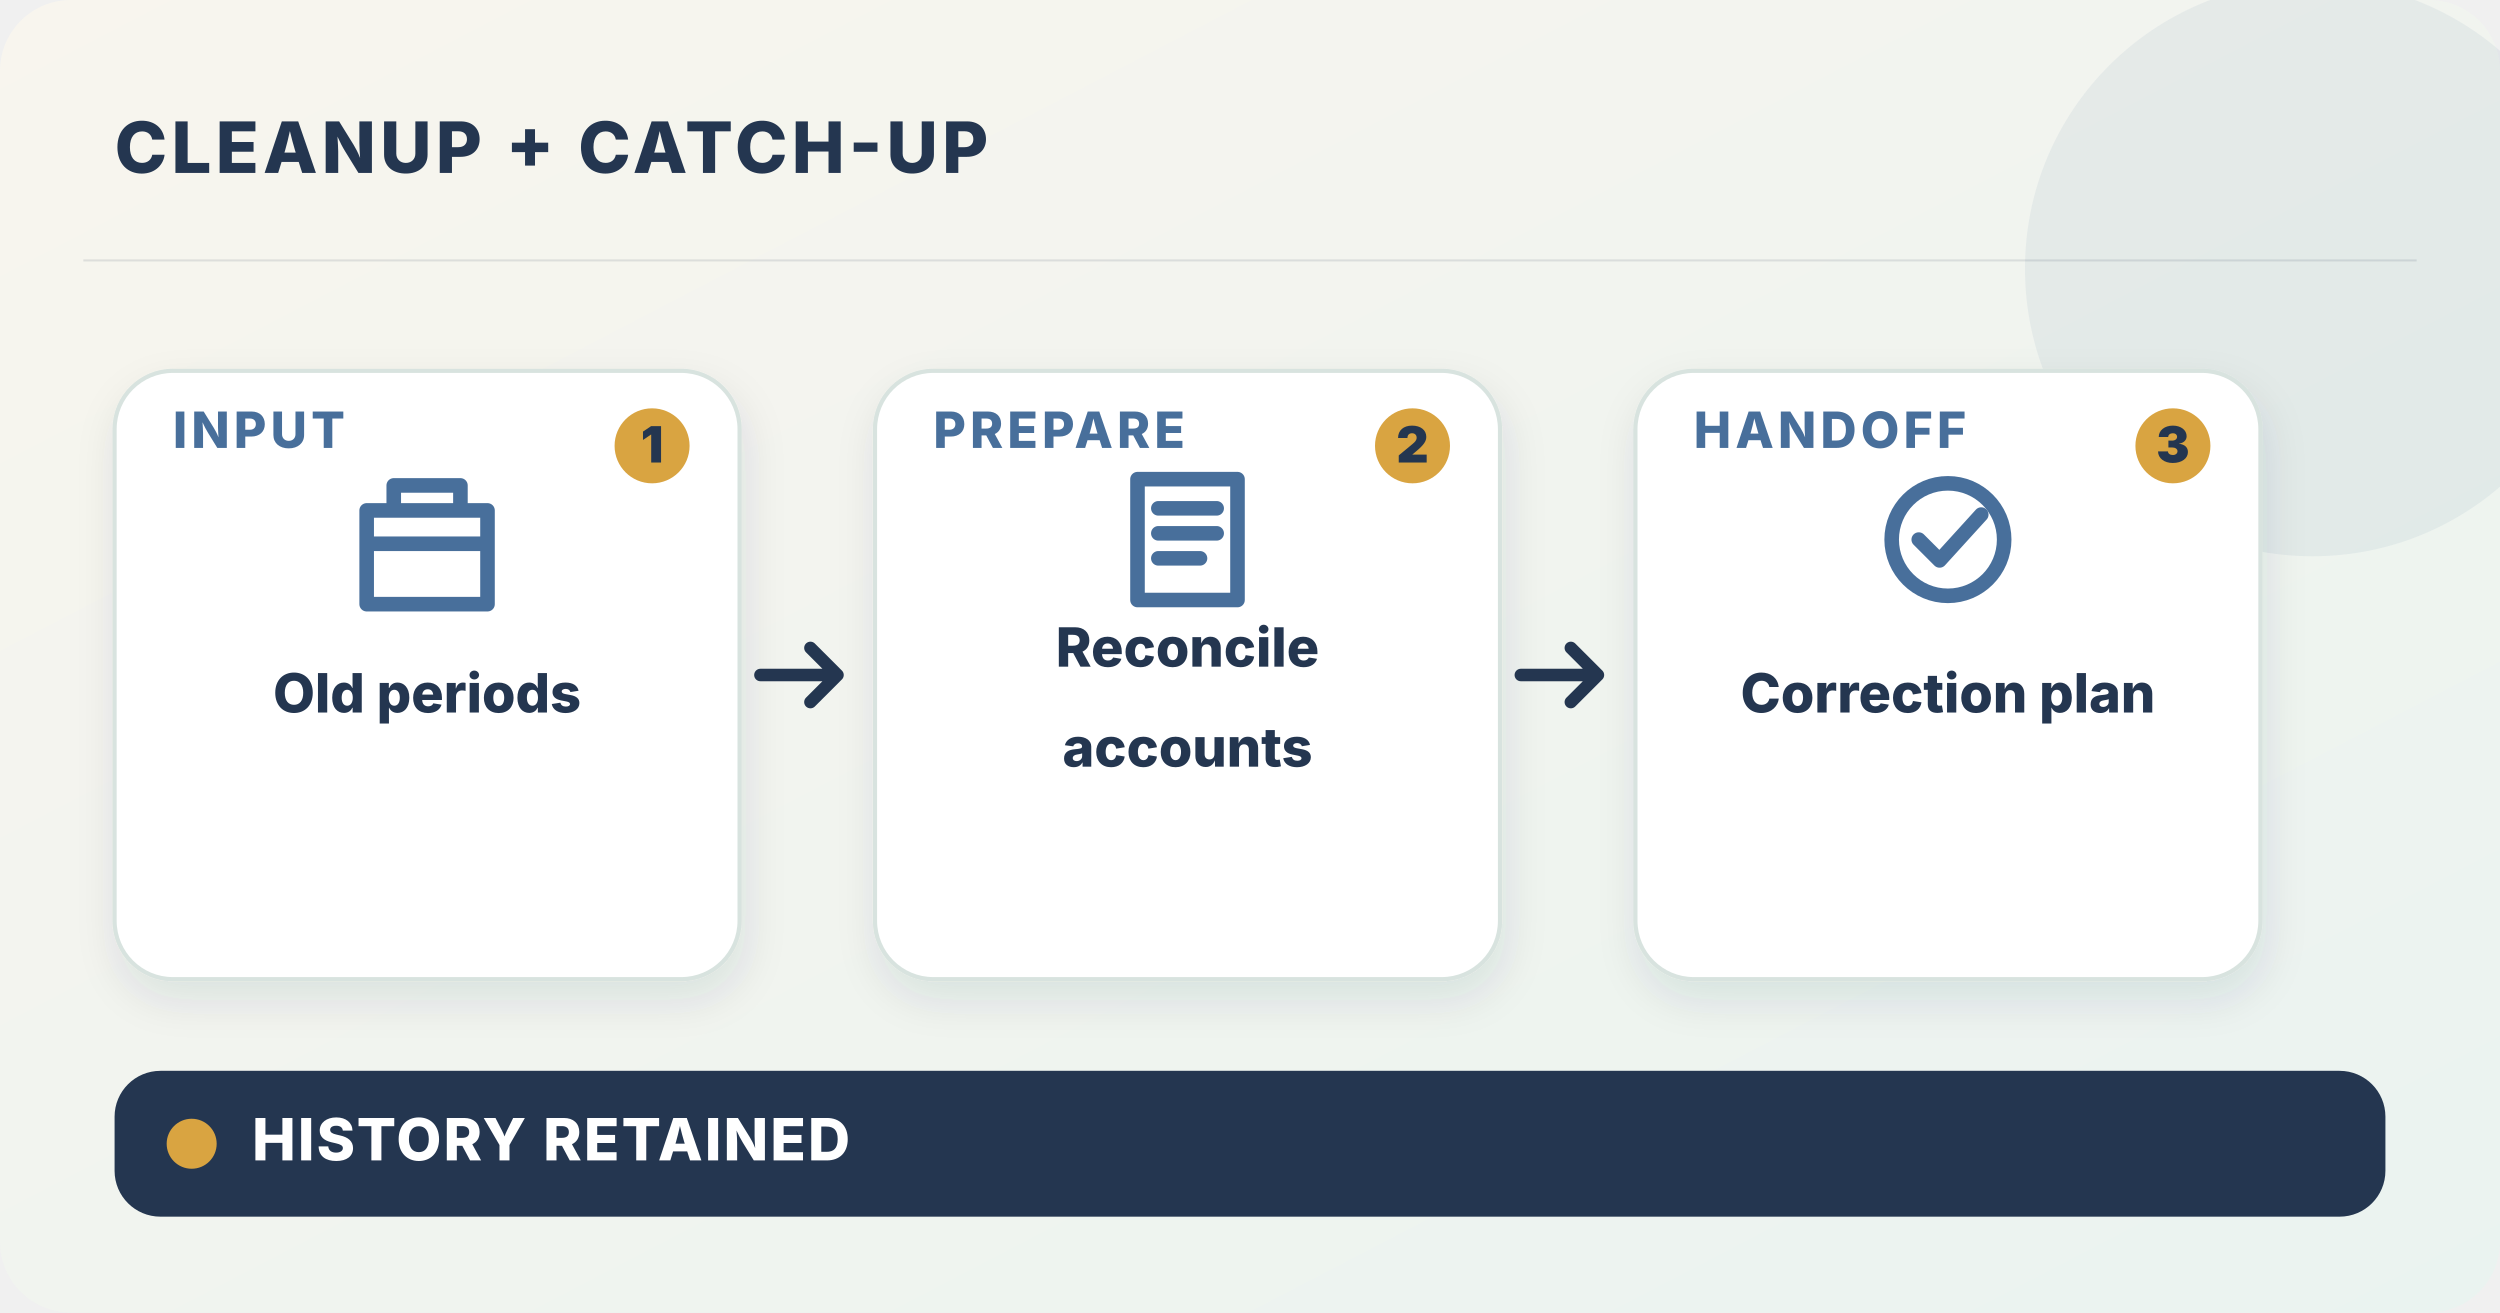
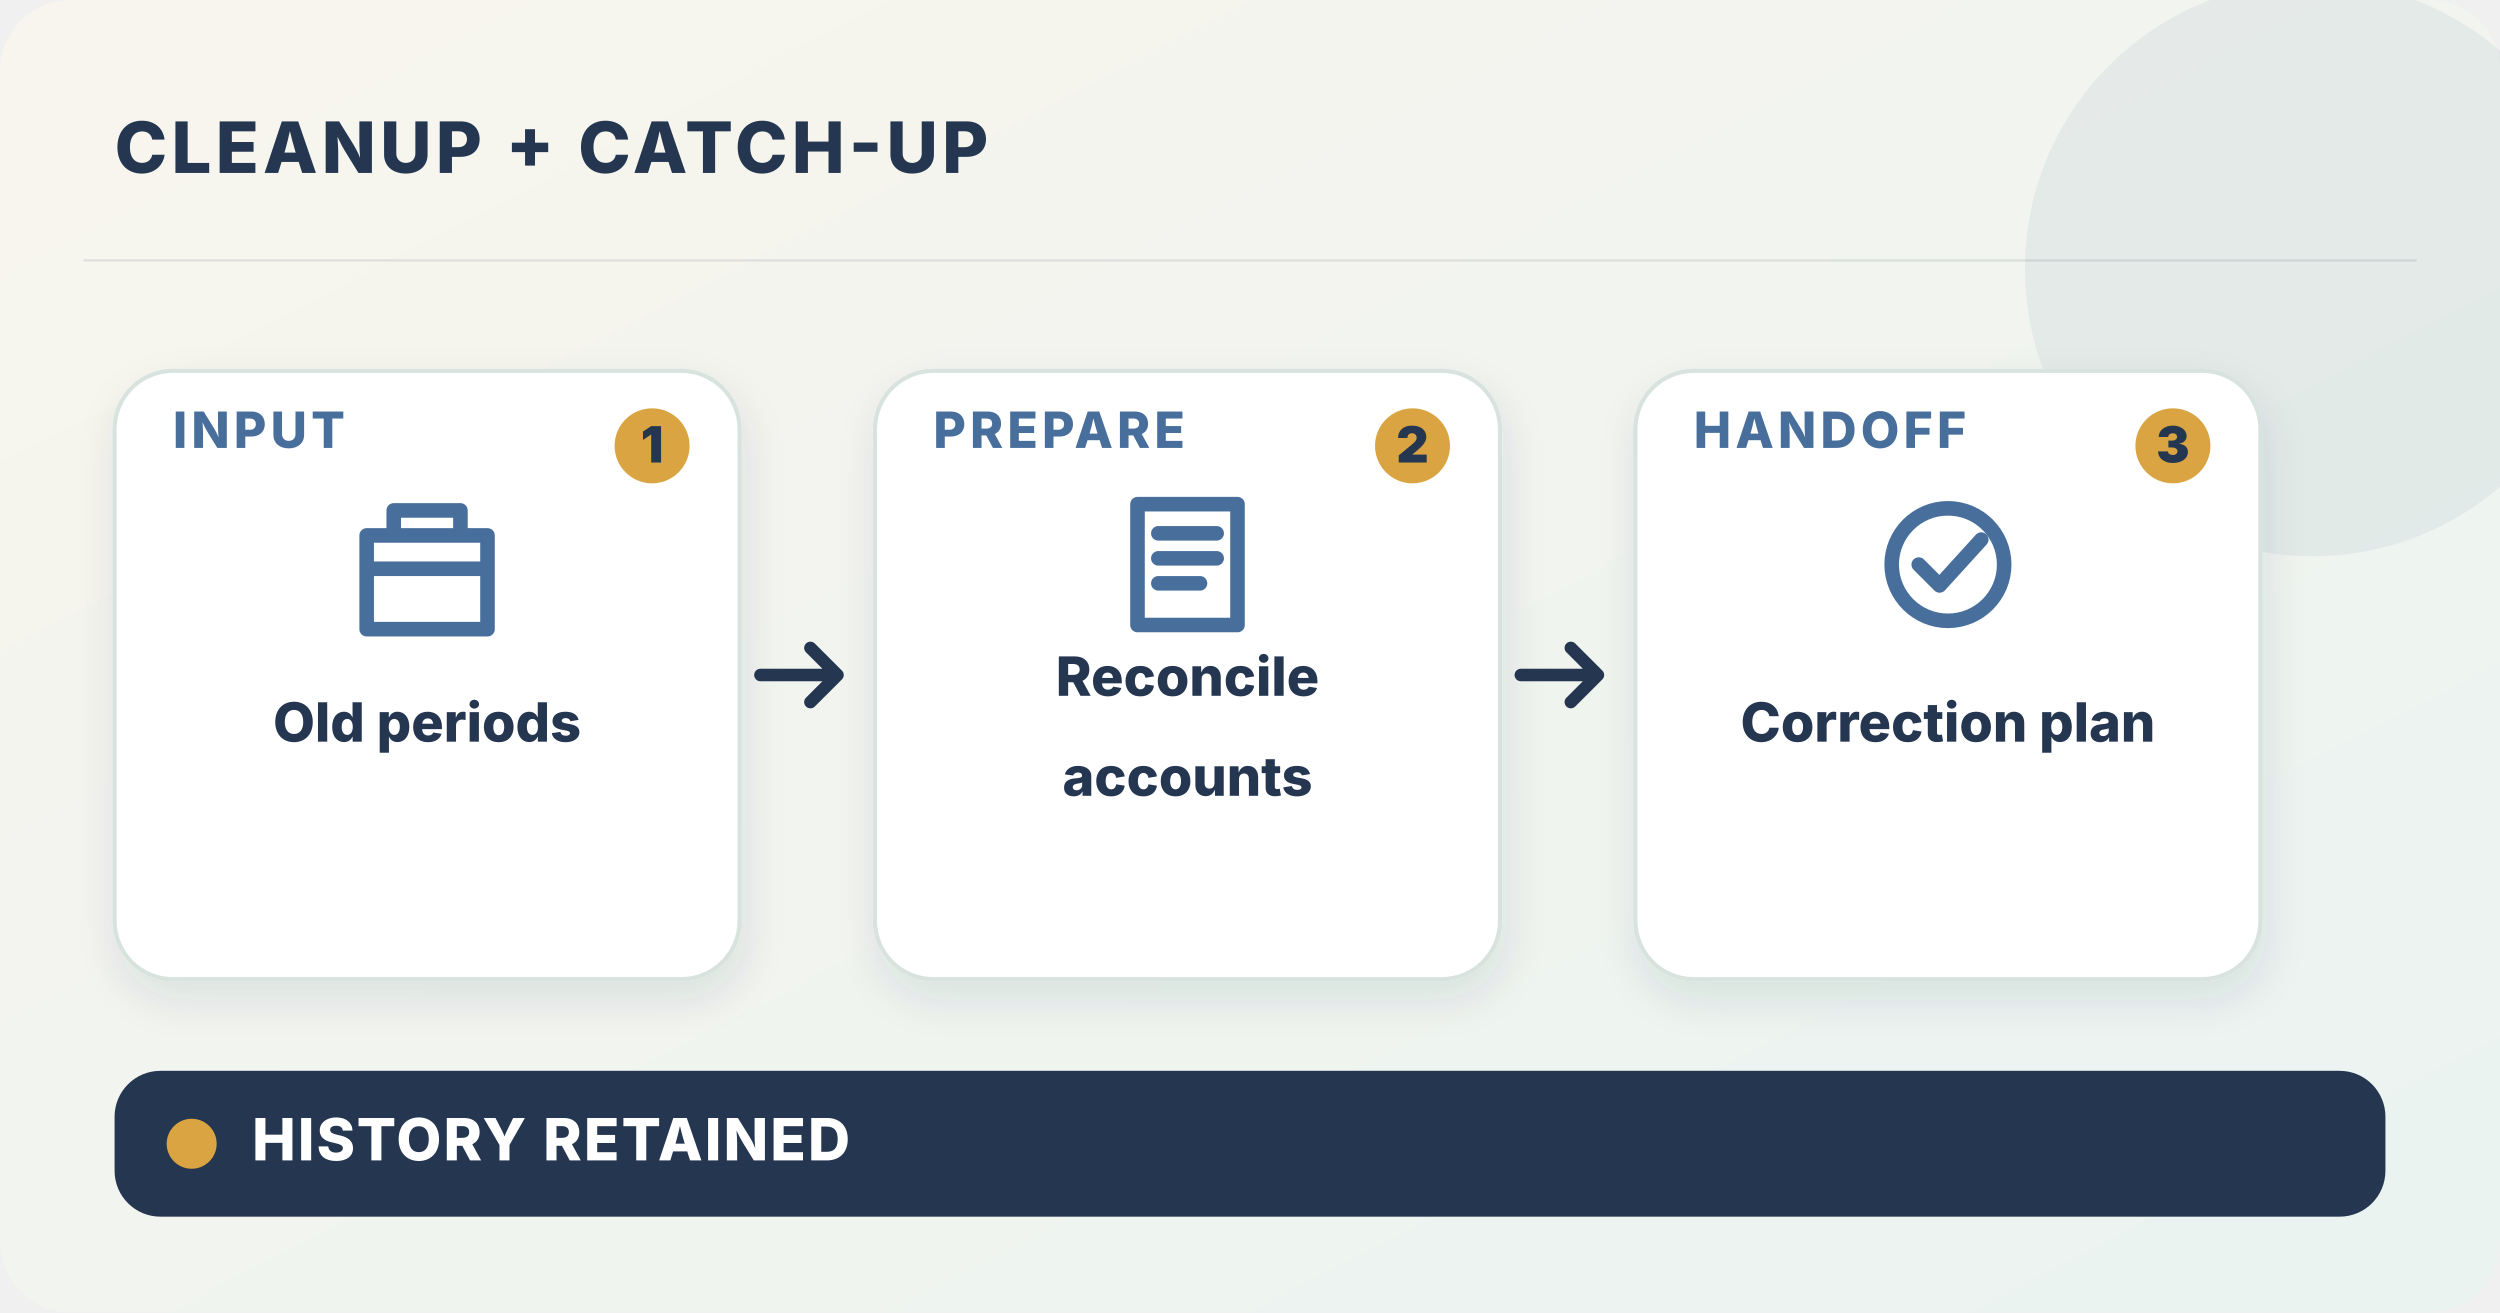
<svg xmlns="http://www.w3.org/2000/svg" viewBox="0 0 1200 630" role="img" aria-labelledby="title desc">
  <defs>
    <linearGradient id="bg" x1="0" y1="0" x2="1" y2="1">
      <stop stop-color="#F8F5EE" />
      <stop offset="1" stop-color="#EAF3F0" />
    </linearGradient>
    <filter id="shadow" x="-20%" y="-20%" width="140%" height="160%">
      <feDropShadow dy="9" stdDeviation="10" flood-color="#243650" flood-opacity=".10" />
    </filter>
    <style>.title{font:800 34px Inter,Arial,sans-serif;letter-spacing:2px;fill:#243650}.meta{font:800 24px Inter,Arial,sans-serif;letter-spacing:2px;fill:#486F9B}.step{font:800 26px Inter,Arial,sans-serif;fill:#243650}.card{fill:#fff;stroke:#D8E3DF;stroke-width:2;filter:url(#shadow)}.icon{fill:none;stroke:#486F9B;stroke-width:7;stroke-linecap:round;stroke-linejoin:round}.arrow{fill:none;stroke:#243650;stroke-width:6;stroke-linecap:round;stroke-linejoin:round}.num-bg{fill:#D9A441}.num{font:900 24px Inter,Arial,sans-serif;fill:#243650}.note{font:800 28px Inter,Arial,sans-serif;letter-spacing:1px;fill:#fff}</style>
  </defs>
  <rect width="1200" height="630" rx="34" fill="url(#bg)" />
  <circle cx="1110" cy="129" r="138" fill="#486F9B" opacity=".08" />
  <path d="M40 125h1120" stroke="#243650" stroke-opacity=".12" />
  <text x="55" y="83" class="title">CLEANUP + CATCH-UP</text>
  <g>
    <rect x="55" y="178" width="300" height="292" rx="28" class="card" />
    <text x="83" y="215" class="meta">INPUT</text>
-     <g class="icon" transform="translate(0 4)">
+     <g class="icon" transform="translate(0 16)">
      <path d="M176 241h58v45h-58z M189 241v-12h32v12 M176 257h58" />
    </g>
-     <text x="205" y="326" text-anchor="middle" transform="translate(0 16)" class="step">Old periods</text>
+     <text x="205" y="326" text-anchor="middle" transform="translate(0 30)" class="step">Old periods</text>
    <circle cx="313" cy="214" r="18" class="num-bg" />
    <text x="313" y="222" text-anchor="middle" class="num">1</text>
  </g>
  <g>
    <rect x="420" y="178" width="300" height="292" rx="28" class="card" />
    <text x="448" y="215" class="meta">PREPARE</text>
-     <g class="icon" transform="translate(0 4)">
+     <g class="icon" transform="translate(0 16)">
      <path d="M546 226h48v58h-48z M556 240h28 M556 252h28 M556 264h20" />
    </g>
-     <text x="570" y="304" text-anchor="middle" transform="translate(0 16)" class="step">Reconcile</text>
-     <text x="570" y="352" text-anchor="middle" transform="translate(0 16)" class="step">accounts</text>
+     <text x="570" y="304" text-anchor="middle" transform="translate(0 30)" class="step">Reconcile</text>
+     <text x="570" y="352" text-anchor="middle" transform="translate(0 30)" class="step">accounts</text>
    <circle cx="678" cy="214" r="18" class="num-bg" />
    <text x="678" y="222" text-anchor="middle" class="num">2</text>
  </g>
  <g>
    <rect x="785" y="178" width="300" height="292" rx="28" class="card" />
    <text x="813" y="215" class="meta">HANDOFF</text>
-     <g class="icon" transform="translate(0 4)">
+     <g class="icon" transform="translate(0 16)">
      <circle cx="935" cy="255" r="27" />
      <path d="M921 255l10 10 20-22" />
    </g>
-     <text x="935" y="326" text-anchor="middle" transform="translate(0 16)" class="step">Correction plan</text>
+     <text x="935" y="326" text-anchor="middle" transform="translate(0 30)" class="step">Correction plan</text>
    <circle cx="1043" cy="214" r="18" class="num-bg" />
    <text x="1043" y="222" text-anchor="middle" class="num">3</text>
  </g>
  <path d="M365 324h37m-13-13 13 13-13 13 M730 324h37m-13-13 13 13-13 13" class="arrow" />
  <rect x="55" y="514" width="1090" height="70" rx="22" fill="#243650" />
  <circle cx="92" cy="549" r="12" fill="#D9A441" />
  <text x="121" y="557" class="note">HISTORY RETAINED</text>
</svg>
